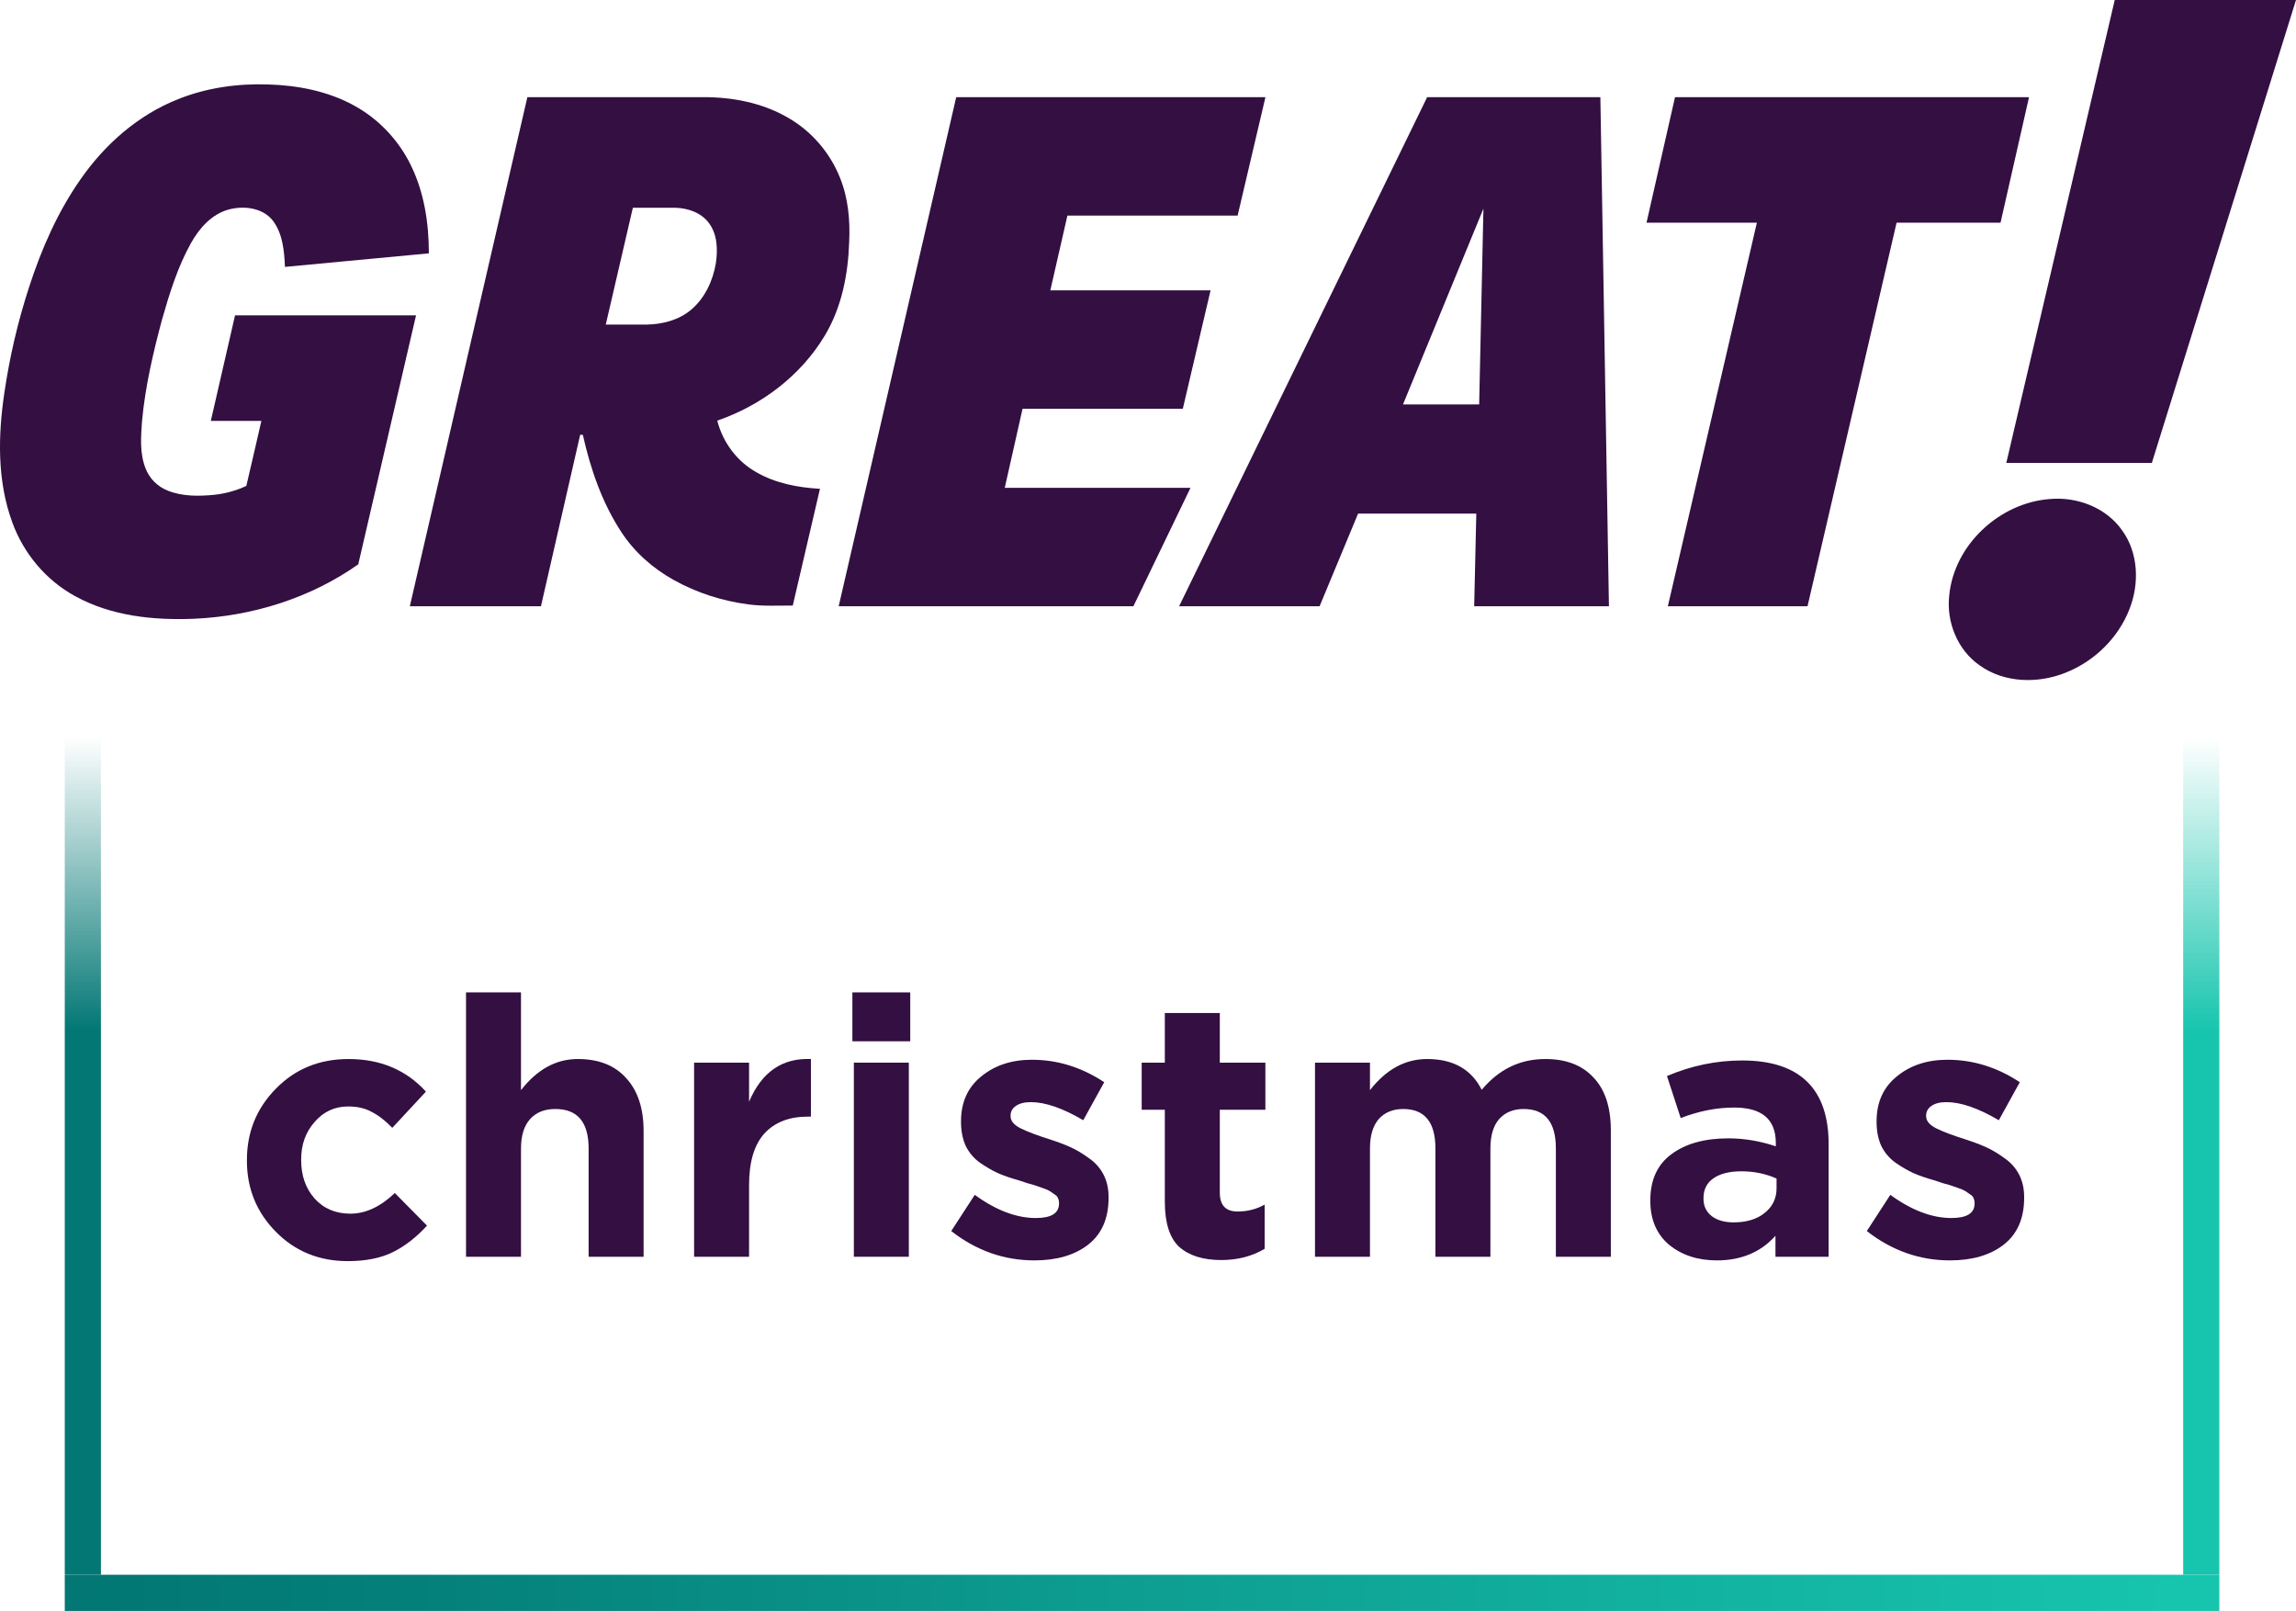
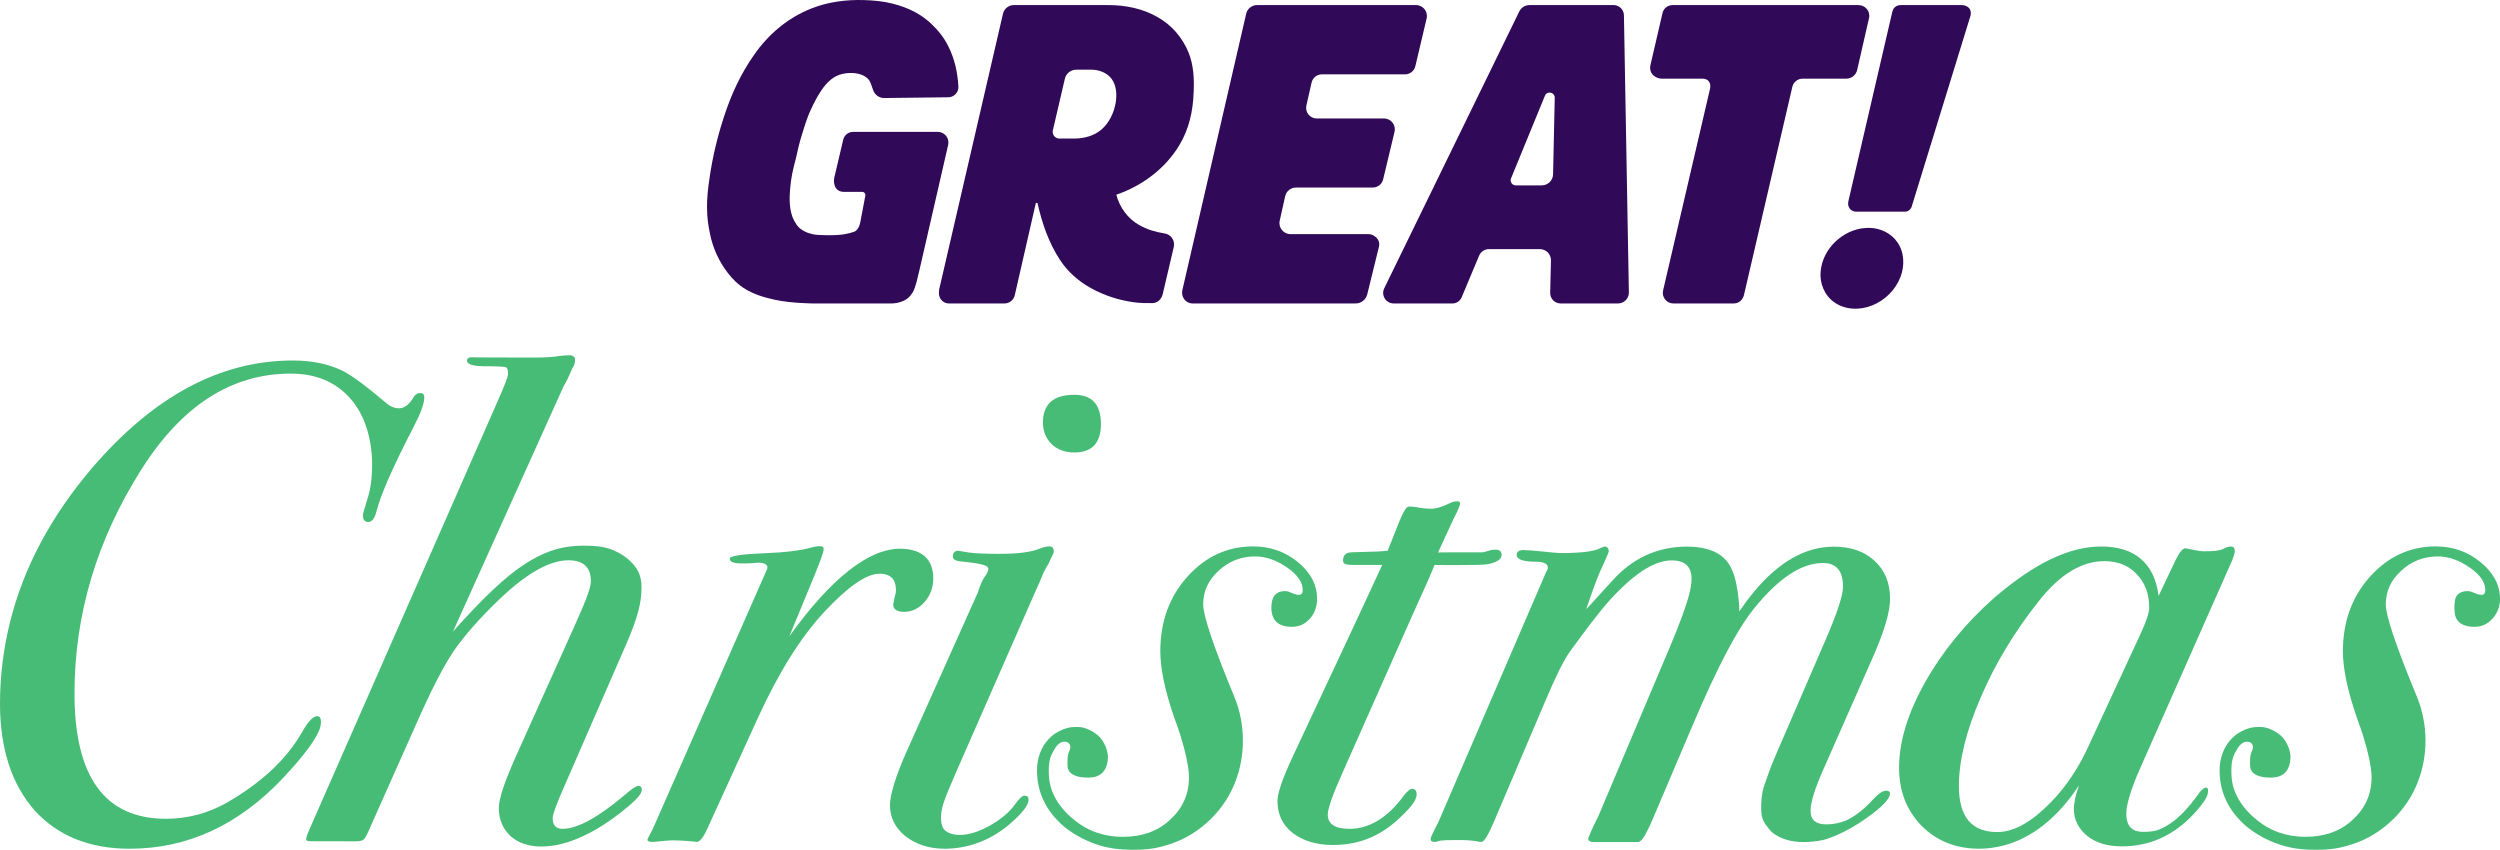
- <svg xmlns="http://www.w3.org/2000/svg" version="1.1" viewBox="0 0 759.14 532.4" xml:space="preserve">
-   <defs>
-     <linearGradient id="b" x1="128.59" x2="463.13" y1="1111.2" y2="1111.2" gradientTransform="matrix(2.0802 0 0 1.0617 -237.89 -659.08)" gradientUnits="userSpaceOnUse">
-       <stop stop-color="#027774" offset="0" />
-       <stop stop-color="#04807a" offset=".156" />
-       <stop stop-color="#0a9389" offset=".379" />
-       <stop stop-color="#0d9c90" offset=".475" />
-       <stop stop-color="#17c5ae" offset="1" />
-     </linearGradient>
-     <linearGradient id="c" x1="137.21" x2="469.36" y1="1122.5" y2="1122.5" gradientTransform="matrix(0 -.83317 1.0604 0 -456.43 634.95)" gradientUnits="userSpaceOnUse">
-       <stop stop-color="#17c5ae" offset="0" />
-       <stop stop-color="#17c5ae" offset=".65" />
-       <stop stop-color="#17c5ae" stop-opacity=".251" offset=".912" />
-       <stop stop-color="#17c5ae" stop-opacity="0" offset="1" />
-     </linearGradient>
-     <linearGradient id="a" x1="137.21" x2="469.36" y1="1122.5" y2="1122.5" gradientTransform="matrix(0 -.83317 1.0604 0 -1156.9 634.95)" gradientUnits="userSpaceOnUse">
-       <stop stop-color="#027774" offset="0" />
-       <stop stop-color="#027774" offset=".65" />
-       <stop stop-color="#027774" stop-opacity=".251" offset=".912" />
-       <stop stop-color="#027774" stop-opacity="0" offset="1" />
-     </linearGradient>
-   </defs>
-   <path d="m58.847 32.802c9.422-3.791 19.681-5.223 29.803-4.881 9.754 0.29 19.66 2.175 28.293 6.903 8.091 4.386 14.736 11.346 18.797 19.602 4.508 9.056 6.055 19.297 6.061 29.332l-47.584 4.481c-0.231-5.197-0.7-10.793-3.872-15.127-3.33-4.423-9.612-5.186-14.657-3.865-5.655 1.506-9.78 6.176-12.542 11.115-4.398 7.898-7.092 16.601-9.564 25.257-2.946 10.967-5.54 22.092-6.608 33.423-0.384 5.234-0.831 10.725 1.121 15.727 1.257 3.38 3.998 6.118 7.344 7.429 4.866 1.948 10.253 1.895 15.388 1.39 3.672-0.39 7.276-1.374 10.622-2.949 1.699-7.15 3.314-14.324 4.971-21.479h-16.714l8.007-34.91h59.847l-19.107 82.325c-15.835 11.178-35.053 17.154-54.345 17.996-13.384 0.548-27.362-0.906-39.267-7.476-9.648-5.249-17.114-14.189-20.817-24.509-4.961-13.568-4.698-28.416-2.609-42.526 1.741-11.962 4.487-23.783 8.244-35.271 4.082-12.563 9.454-24.825 17.077-35.661 8.012-11.483 19.002-21.145 32.112-26.326z" fill="#330f42" />
-   <path d="m232.31 32.12c9.675-0.053 19.56 1.803 28.019 6.673 7.865 4.428 14.099 11.625 17.419 20.018 2.709 6.697 3.367 14.032 3.02 21.197-0.347 10.73-2.488 21.682-8.086 30.98-7.954 13.268-20.996 23.072-35.532 28.079 1.81 7.082 6.439 13.405 12.831 16.996 6.387 3.733 13.831 5.118 21.128 5.544l-8.991 38.604c-4.866-0.042-9.759 0.269-14.599-0.384-8.665-1.121-17.15-3.828-24.784-8.092-6.902-3.844-12.994-9.214-17.313-15.853-6.371-9.709-10.196-20.86-12.715-32.133h-0.882l-12.97 56.69h-43.349l38.862-168.32zm-23.064 36.566-8.954 38.62h13.647c5.15-0.1 10.459-1.482 14.483-4.831 4.609-3.844 7.286-9.619 8.27-15.458 0.658-4.486 0.526-9.535-2.32-13.305-2.562-3.438-6.965-4.92-11.116-5.026z" fill="#330f42" />
-   <path d="m316.16 32.12h102.24l-9.196 39.151h-56.281l-5.65 24.73h52.982l-9.175 39.141h-52.987l-5.887 26.147h61.415l-18.881 39.147h-97.441z" fill="#330f42" />
-   <path d="m529.14 32.12 2.832 168.32h-44.554l0.7-30.637h-39.085l-12.732 30.637h-46.449l82.018-168.32zm-65.26 101.59h25.185l1.411-64.735z" fill="#330f42" />
-   <path d="m553.82 32.12h117.05l-9.422 41.502h-34.369l-29.45 126.82h-46.18l29.44-126.82h-36.489z" fill="#330f42" />
-   <path d="m699.21 0h59.929l-47.665 153.05h-48.118z" fill="#330f42" />
-   <path d="m677.68 164.99c9.037-0.842 18.696 2.791 23.98 10.372 5.4 7.44 5.732 17.607 2.432 25.978-3.684 9.556-11.616 17.28-21.101 21.045-9.143 3.691-20.327 3.459-28.501-2.443-7.29-5.086-11.016-14.358-10-23.109 1.605-16.711 16.617-30.585 33.191-31.843z" fill="#330f42" />
-   <path d="m644.74 416.7q-15.067 0-27.503-9.699l7.773-11.974q10.523 7.663 20.209 7.663 7.653 0 7.653-4.79v-0.239q0-0.838-0.359-1.557-0.239-0.718-1.076-1.197-0.837-0.599-1.554-1.078t-2.152-0.958q-1.435-0.479-2.392-0.838-0.957-0.359-2.87-0.838-1.794-0.599-2.87-0.958-3.946-1.078-6.936-2.395-2.87-1.317-5.979-3.472-2.989-2.155-4.663-5.508-1.554-3.472-1.554-7.903v-0.239q0-9.459 6.696-14.848 6.696-5.508 16.741-5.508 12.675 0 23.916 7.424l-6.936 12.572q-10.164-5.987-17.339-5.987-3.229 0-5.022 1.317-1.674 1.197-1.674 3.113v0.239q0 2.275 3.229 3.951 3.348 1.676 9.805 3.712 4.066 1.317 6.936 2.634 2.87 1.317 5.979 3.592 3.109 2.155 4.783 5.388 1.674 3.233 1.674 7.424v0.239q0 10.297-6.816 15.566-6.696 5.149-17.698 5.149z" fill="#330f42" stroke-width=".943" />
-   <path d="m567.66 416.7q-9.447 0-15.784-5.149-6.218-5.269-6.218-14.488v-0.239q0-10.058 6.936-15.207 7.055-5.269 18.893-5.269 7.773 0 15.665 2.634v-1.078q0-11.734-13.751-11.734-8.729 0-17.698 3.472l-4.544-13.89q12.077-5.149 24.872-5.149 14.469 0 21.644 7.184 6.936 6.945 6.936 20.475v37.239h-17.578v-6.945q-7.294 8.142-19.372 8.142zm5.501-12.572q6.457 0 10.284-3.113 3.946-3.113 3.946-8.142v-3.233q-5.381-2.395-11.599-2.395-5.859 0-9.207 2.275-3.348 2.275-3.348 6.586v0.239q0 3.592 2.75 5.747 2.75 2.035 7.175 2.035z" fill="#330f42" stroke-width=".943" />
-   <path d="m452.96 415.5h-18.176v-64.18h18.176v9.1q8.012-10.297 18.893-10.297 12.914 0 18.056 10.178 8.49-10.178 21.046-10.178 10.284 0 15.904 6.107 5.74 5.987 5.74 17.482v41.789h-18.176v-35.802q0-13.051-10.642-13.051-5.142 0-8.131 3.353-2.87 3.353-2.87 9.699v35.802h-18.176v-35.802q0-13.051-10.642-13.051-5.142 0-8.131 3.353-2.87 3.353-2.87 9.699z" fill="#330f42" stroke-width=".943" />
-   <path d="m403.79 416.58q-8.968 0-13.871-4.311-4.783-4.43-4.783-14.967v-30.413h-7.653v-15.566h7.653v-16.404h18.176v16.404h15.067v15.566h-15.067v27.42q0 6.226 5.859 6.226 4.903 0 8.968-2.275v14.608q-6.218 3.712-14.349 3.712z" fill="#330f42" stroke-width=".943" />
-   <path d="m342.02 416.7q-15.067 0-27.503-9.699l7.773-11.974q10.523 7.663 20.209 7.663 7.653 0 7.653-4.79v-0.239q0-0.838-0.359-1.557-0.239-0.718-1.076-1.197-0.837-0.599-1.554-1.078t-2.152-0.958q-1.435-0.479-2.392-0.838-0.957-0.359-2.87-0.838-1.794-0.599-2.87-0.958-3.946-1.078-6.936-2.395-2.87-1.317-5.979-3.472-2.99-2.155-4.663-5.508-1.554-3.472-1.554-7.903v-0.239q0-9.459 6.696-14.848 6.696-5.508 16.741-5.508 12.675 0 23.916 7.424l-6.936 12.572q-10.164-5.987-17.339-5.987-3.229 0-5.022 1.317-1.674 1.197-1.674 3.113v0.239q0 2.275 3.229 3.951 3.348 1.676 9.805 3.712 4.066 1.317 6.936 2.634 2.87 1.317 5.979 3.592 3.109 2.155 4.783 5.388 1.674 3.233 1.674 7.424v0.239q0 10.297-6.816 15.566-6.696 5.149-17.698 5.149z" fill="#330f42" stroke-width=".943" />
-   <path d="m300.49 415.5h-18.176v-64.18h18.176z" fill="#330f42" stroke-width=".943" />
-   <path d="m300.96 344.26h-19.132v-16.165h19.132z" fill="#330f42" stroke-width=".943" />
-   <path d="m247.67 415.5h-18.176v-64.18h18.176v12.932q6.218-14.728 20.448-14.129v19.038h-0.957q-9.327 0-14.469 5.628-5.022 5.628-5.022 17.003z" fill="#330f42" stroke-width=".943" />
-   <path d="m115 416.94q-14.23 0-23.796-9.699-9.566-9.699-9.566-23.469v-0.239q0-13.89 9.566-23.588 9.566-9.819 24.035-9.819 15.784 0 25.59 10.776l-11.121 11.974q-3.468-3.592-6.816-5.269-3.229-1.796-7.773-1.796-6.696 0-11.121 5.149-4.424 5.029-4.424 12.333v0.239q0 7.663 4.424 12.692 4.544 5.029 11.838 5.029 7.533 0 14.708-6.825l10.642 10.776q-5.261 5.747-11.24 8.741-5.979 2.993-14.947 2.993z" fill="#330f42" stroke-width=".943" />
-   <path d="m172.26 415.5h-18.176v-87.409h18.176v32.329q8.012-10.297 18.774-10.297 10.403 0 16.023 6.346 5.74 6.226 5.74 17.482v41.549h-18.176v-35.802q0-13.051-11.001-13.051-5.381 0-8.37 3.353-2.989 3.353-2.989 9.699z" fill="#330f42" stroke-width=".943" />
-   <path d="m21.416 520.63v11.968h712.38v-11.968z" fill="url(#b)" stroke-width="1.523" paint-order="stroke markers" />
-   <path d="m721.84 520.63h11.953v-276.74h-11.953z" fill="url(#c)" />
-   <path d="m21.416 520.63h11.953v-276.74h-11.953z" fill="url(#a)" />
+ <svg xmlns="http://www.w3.org/2000/svg" version="1.1" width="1409.697" height="479.16" viewBox="0 0 1409.697 479.16">
+   <path d="M1054.263 128.485c-.86-.025-1.72.002-2.573.082-12.505.957-23.83 11.508-25.041 24.217-.766 6.655 2.045 13.706 7.545 17.574 6.167 4.489 14.606 4.664 21.504 1.857 7.156-2.863 13.14-8.736 15.92-16.004 2.49-6.367 2.24-14.098-1.834-19.756-3.489-5.045-9.504-7.792-15.521-7.971Z" fill="#310959" />
+   <path d="m1067.008 6.762-24.687 106.439c-.474 2.043-.088 3.401.74 4.444.828 1.042 2.107 1.727 3.577 1.727h27.437c1.783 0 3.361-1.168 3.884-2.867l33.133-107.532c.514-1.67.134-3.481-.853-4.496-.988-1.014-2.479-1.61-3.978-1.61h-34.311c-1.863 0-4.204.714-4.942 3.896Z" fill="#310959" />
+   <path d="m937.484 7.25-6.8 29.308c-1.243 5.358 3.458 7.793 6.192 7.793h22.849c4.814 0 4.959 3.826 4.522 5.707L937.775 163.809c-.865 3.715 1.966 7.305 5.8 7.305h34.005c2.928 0 5.169-2.018 5.832-4.87l27.242-117.265c.63-2.709 3.044-4.627 5.825-4.627h24.619c2.926 0 5.462-2.023 6.114-4.874l6.693-29.299c.88-3.853-2.091-7.312-6.03-7.312H943.101c-2.511 0-5.002 1.732-5.617 4.384Z" fill="#310959" />
+   <path d="M856.696 6.461 780.541 162.573c-1.923 3.943.948 8.538 5.335 8.538h33.174c2.271 0 4.273-1.366 5.15-3.461l9.841-23.484c.936-2.234 3.118-3.692 5.54-3.692h28.714c3.515 0 6.341 2.893 6.257 6.407l-.435 18.231c-.079 3.29 2.568 5.998 5.858 5.998h32.375c3.434 0 6.2-2.816 6.139-6.249L915.703 8.615c-.057-3.192-2.66-5.749-5.853-5.749H862.45a6.402 6.402 0 0 0-5.754 3.595Zm19.991 48.682-.938 43.134c-.075 3.473-2.912 6.248-6.386 6.248h-14.686c-2.027 0-3.407-2.057-2.638-3.932l19.105-46.605c1.21-2.953 5.612-2.036 5.542 1.155Z" fill="#310959" />
+   <path d="m702.7 7.738-35.981 155.822c-.892 3.863 1.842 7.551 5.806 7.551h91.925c3.083 0 5.782-2.168 6.502-5.098l6.594-26.848c1.144-4.659-3.495-7.139-5.57-7.139h-44.312c-3.925 0-6.928-3.683-6.063-7.564l3.085-13.831c.636-2.852 3.167-4.88 6.088-4.88h43.3c2.785 0 5.207-1.911 5.856-4.62l6.415-26.793c.92-3.844-1.993-7.537-5.946-7.537h-37.917c-3.842 0-6.69-3.567-5.839-7.314l2.937-12.929c.615-2.709 3.024-4.632 5.802-4.632h46.867c2.784 0 5.202-1.914 5.842-4.623l6.351-26.895c.909-3.851-2.012-7.543-5.969-7.543H708.825c-2.927 0-5.466 2.02-6.125 4.872Z" fill="#310959" />
+   <path d="M624.63 2.866h-52.943c-2.927 0-5.47 2.029-6.127 4.871l-35.889 155.082c-.364 1.573-.473 4.072.802 5.893 1.011 1.444 2.633 2.402 4.678 2.402h31.249c2.779 0 5.189-1.921 5.808-4.631l11.893-52.059h.912c2.52 11.273 6.303 22.424 12.674 32.133 4.319 6.639 10.467 12.01 17.369 15.854 7.633 4.265 16.119 6.97 24.783 8.092 3.103.418 6.732.441 9.861.415 3.078-.022 5.242-2.146 5.95-5.141l6.252-26.635c.746-3.593-1.721-7.062-5.36-7.537-4.987-.781-9.877-2.203-14.239-4.753-6.392-3.591-11.022-9.977-12.832-17.059 14.536-5.007 27.577-14.66 35.531-27.928 5.598-9.298 7.739-19.449 8.086-30.18.347-7.166-.078-15.102-2.787-21.799-1.66-4.196-4.085-8.193-7.1-11.695-3.015-3.502-6.618-6.374-10.551-8.588-8.459-4.87-18.345-6.79-28.02-6.738ZM606.9 39.276h8.677c4.151.105 8.602 1.673 11.164 5.111 2.846 3.77 3.076 8.819 2.418 13.305-.984 5.839-3.708 11.715-8.316 15.559-4.024 3.349-9.434 4.775-14.584 4.875H597.35c-2.428 0-4.223-2.261-3.672-4.626l6.781-29.11c.698-2.994 3.367-5.113 6.441-5.113Z" fill="#310959" />
+   <path d="M487.35.051c-10.122-.342-20.582 1.01-30.004 4.801-13.11 5.181-24.035 14.468-32.047 25.951-7.623 10.836-12.959 22.398-17.041 34.961-3.756 11.489-6.403 22.508-8.145 34.471-1.013 6.588-1.501 11.925-1.43 17.049.084 6.087.626 9.44 1.705 14.74 1.627 7.993 5.055 15.461 10.059 21.936 5.596 7.241 12.216 12.132 26.963 15.182 9.329 1.929 21.396 1.973 21.396 1.973H502.55c3.146 0 6.858-.986 9.185-2.838 1.164-.926 2.121-2.145 2.929-3.414.808-1.27 1.849-4.525 2.21-6.021l1.56-6.463 16.224-70.717c.84-3.66-1.981-7.309-5.819-7.309h-47.828c-2.637 0-4.949 1.911-5.53 4.38l-5.018 21.33c-.593 2.52-.299 8.139 5.585 8.139h10.152c1.091 0 1.949.99 1.751 2.063l-2.805 14.872c-.403 2.135-1.441 4.756-3.473 5.523-1.555.587-3.299 1.016-5.436 1.405-5.149.937-15.579.575-17.462.111-2.728-.674-4.009-.942-6.478-2.507-2.528-1.603-4.114-4.073-5.407-7.224-1.964-5.37-1.798-11.111-1.293-16.727.534-5.665 1.522-10.029 2.672-14.348 1.15-4.319 1.435-6.591 2.908-12.074 1.236-4.328 3.628-12.019 5.16-15.514 6.278-14.32 11.608-20.218 18.146-21.959 3.428-.898 7.888-1.017 11.44.385 1.676.662 3.149 1.662 4.217 3.08.734 1.276 1.277 2.797 2.232 5.595.917 2.682 3.455 4.435 6.289 4.394l36.007-.42c3.256.004 5.898-2.758 5.758-6.01-.474-8.127-2.051-15.433-5.691-22.744-2.327-4.731-5.732-9.067-9.738-12.818-1.95-1.826-5.124-4.366-9.004-6.451-3.767-2.024-8.194-3.702-13.191-4.914C497.837.714 492.707.21 487.35.051Z" fill="#310959" />
+   <path d="M1409.697 337.713c0 4.35-1.51 8.161-4.329 11.231-2.82 3.071-6.152 4.506-9.996 4.506-3.845 0-6.804-.878-8.801-2.683-1.998-1.805-2.591-4.538-2.591-8.248 0-2.256.248-5.374 1.58-6.909 1.331-1.535 3.304-2.303 5.867-2.303.769 0 2.022.184 3.56.952 1.794.768 3.204 1.151 4.229 1.151 1.538 0 2.207-.896 2.207-2.687 0-4.35-2.848-8.572-8.743-12.666-5.895-4.094-11.918-6.291-18.07-6.291-8.202 0-15.122 2.837-20.761 8.21-5.639 5.118-8.559 11.387-8.559 18.807 0 6.397 5.723 23.481 17.77 52.651 2.82 6.909 4.63 15.413 4.63 24.113 0 16.372-5.896 32.085-17.686 43.856-7.011 6.999-15.064 11.953-24.159 14.819-6.201 1.954-10.875 2.937-20.055 2.937-9.04 0-15.172-1.095-21.25-3.236-6.137-2.161-12.201-5.388-17.481-9.63-10.252-8.7-15.479-19.319-15.479-31.857 0-6.678 2.179-13.05 6.536-17.656 1.642-1.844 3.724-3.318 5.861-4.424 3.201-1.657 5.819-2.451 9.902-2.451 3.318 0 5.011.655 7.137 1.615 2.174.981 3.858 2.244 5.166 3.341 3.589 3.326 5.383 8.655 5.383 11.899 0 2.576-.519 4.742-1.356 6.484-1.657 3.448-4.855 5.231-9.794 5.231-5.383 0-8.472-1.194-10.074-2.847-1.317-1.36-1.597-2.998-1.597-4.82 0-1.791.009-4.176.522-5.967.768-1.791 1.153-2.815 1.153-3.071 0-2.559-1.36-3.537-3.411-3.537-2.307 0-4.419 1.808-6.213 5.39-2.051 3.326-2.579 6.719-2.579 10.813 0 3.759.301 6.796 1.311 9.996 1.845 5.848 5.591 11.308 10.892 16.104 3.423 3.003 6.777 5.432 10.662 7.258 5.714 2.687 12.229 4.072 18.942 4.072 10.509 0 19.423-2.998 26.343-9.396 7.177-6.397 10.912-14.457 10.912-24.181 0-5.231-1.741-13.67-4.923-23.945-1.021-3.296-2.19-6.241-3.497-10.032-5.126-14.841-7.74-27.323-7.74-37.047 0-16.632 5.049-30.578 15.045-41.837 10.253-11.515 22.684-17.323 37.294-17.323 9.739 0 18.098 2.993 25.275 8.878 7.176 5.885 10.965 12.794 10.965 20.726Z" fill="#46bc76" />
+   <path d="M1260.143 310.779c0 .768-.632 3.947-2.876 8.36l-50.55 114.246c-4.87 11.003-7.742 20.103-7.742 25.337 0 6.653 2.763 10.331 9.427 10.331 2.693 0 6.074-.104 8.908-1.232 10.071-4.008 17.088-12.956 21.887-19.467 1.773-2.759 3.589-4.222 4.614-4.222s1.248.584 1.248 1.608c0 1.12-.157 2.532-1.05 4.179-1.351 2.491-3.724 5.486-7.118 9.183-11.278 12.027-24.735 18.139-40.37 18.139-7.945 0-14.182-1.819-19.308-5.657-4.87-3.838-7.805-9.128-7.805-15.27 0-3.838 1.098-8.316 2.892-13.434-12.045 18.209-26.488 29.656-42.346 33.821-4.49 1.179-9.093 1.875-13.787 1.875-13.328 0-24.122-4.422-32.58-12.866-8.458-8.7-12.737-19.503-12.737-32.809 0-14.585 4.82-30.578 14.56-47.978 9.74-17.4 22.832-33.418 38.98-47.747 22.918-19.682 42.45-29.018 60.497-29.018 18.797 0 29.989 9.412 32.296 27.836l9.711-20.417c2.051-4.094 3.845-6.405 5.383-6.405.512 0 2.05.395 4.614.906 2.563.512 4.357.768 5.382.768 5.639 0 9.011-.111 12.086-1.646 1.025-.768 2.861-1.014 3.63-1.014 1.538 0 2.154.801 2.154 2.593Zm-48.243 31.924c0-7.932-2.435-14.329-7.305-19.191-4.613-4.862-10.637-7.093-18.07-7.093-12.816 0-25.255 7.648-37.045 22.745-13.584 17.144-24.442 35.012-32.644 54.203-8.202 18.935-12.256 35.568-12.256 49.897 0 17.4 7.23 25.912 21.583 25.912 8.202 0 17.146-4.289 26.629-13.245 9.74-8.956 17.714-20.015 24.121-33.577l29.989-64.682c3.324-7.169 4.998-12.155 4.998-14.969Z" fill="#46bc76" />
+   <path d="M1065.764 337.813c0 6.909-3.051 17.656-9.459 32.241l-28.451 64.482c-4.614 10.491-6.92 18.04-6.92 22.645 0 5.118 2.947 7.676 8.842 7.676 3.336 0 7.128-.627 10.428-1.901 3.104-1.199 9.453-4.867 15.916-12.101 3.076-3.326 5.511-4.99 7.305-4.99 1.538 0 2.307.512 2.307 1.535 0 3.071-4.457 7.676-13.172 13.818-12.993 9.34-23.446 12.181-24.202 12.358-3.4.792-8.063 1.26-11.269 1.26-7.177 0-13.072-1.791-17.686-5.373-1.272-1.121-2.579-2.898-3.452-4.064-2.115-2.826-2.85-5.28-2.85-9.447 0-3.08.056-8.03 1.58-12.578 1.611-4.806 3.721-10.85 6.645-17.617l28.066-64.916c6.664-15.353 9.844-25.332 9.844-29.938 0-8.956-3.693-13.434-11.382-13.434-12.047 0-24.991 8.572-38.831 25.716-9.319 11.429-20.477 32.653-34.318 65.15l-23.068 54.219c-1.629 3.833-3.175 6.753-4.332 8.817-1.366 2.435-2.762 3.45-3.742 3.45h-25.375c-1.794 0-3.031-1.176-2.549-2.361 2.635-6.475 3.637-8.066 5.625-12.209l40.084-94.804c5.676-13.393 9.302-23.25 11.139-30.273.901-3.443 1.348-6.557 1.348-8.577 0-7.165-3.645-10.598-11.334-10.598-9.996 0-22.199 8.067-36.809 24.699-4.357 5.118-11.25 13.974-20.477 26.768-3.332 4.606-8.074 14.101-14.225 28.686l-28.736 67.553c-3.076 7.165-5.383 11.047-6.92 11.047-1.282 0-2.307-.228-3.076-.484-4.101-.512-6.636-.568-7.404-.568-7.946 0-12.687-.016-14.225.751-.513.256-1.253.279-2.278.279-2.745-.361-1.387-2.822-.632-4.446.962-2.058 2.012-4.203 3.294-6.581l60.696-140.863c.769-1.279 1.104-2.135 1.104-2.647 0-2.303-2.256-3.454-6.87-3.454-7.177 0-10.716-1.319-10.716-3.878 0-1.791 1.282-2.687 3.845-2.687 2.307 0 5.895.303 10.765.814 4.87.512 8.458.867 10.765.867 11.534 0 18.839-1.042 21.915-2.833.769-.256 1.438-.612 2.207-.868 1.538 0 2.407.996 2.407 2.787 0 .512-1.254 3.326-3.56 8.444-1.794 3.582-4.229 9.851-7.305 18.807l-1.822 5.373c2.307-2.559 7.007-7.633 14.44-15.821 11.534-13.05 25.801-19.525 42.462-19.525 10.509 0 18.042 2.887 22.399 8.26 2.505 3.09 4.237 7.354 5.342 12.97 1.391 7.063 1.569 10.992 1.689 15.272 2.759-4.046 5.729-8.043 8.561-11.414 14.004-16.665 28.893-25.055 44.67-25.055 9.739 0 17.429 2.687 23.068 8.06 5.895 5.373 8.69 12.538 8.69 21.494Z" fill="#46bc76" />
+   <path d="M846.722 312.939c0 1.647-1.41 3.087-3.639 3.991-2.618 1.062-4.312 1.458-10.126 1.596-8.02.124-16.038.159-24.058.056-3.794 9.521-7.607 17.331-11.684 26.519l-40.032 90.236c-5.639 12.538-8.492 20.639-8.492 23.965 0 5.373 4.172 8.06 12.118 8.06 11.534 0 21.787-6.441 30.758-18.723 2.05-2.559 3.588-3.838 4.614-3.838 2.05 0 2.623 1.441 2.623 3.233 0 3.326-3.776 8.154-12.234 15.575-9.74 8.444-21.402 12.866-34.987 12.866-9.227 0-17.089-2.403-22.984-7.009-5.639-4.606-8.258-10.591-8.258-17.755 0-4.606 3.048-13.278 8.943-25.817 16.709-35.818 33.159-70.496 50.128-107.354h-16.526c-4.357 0-5.563-.69-5.563-2.482 0-3.326 1.822-4.645 5.41-4.645 1.616 0 5.064-.237 10.784-.323 4.107-.062 7.208-.391 8.972-.526l6.573-16.605c2.307-5.629 4.101-8.344 5.383-8.344 1.282 0 3.404.156 5.967.668 2.819.512 4.998.567 6.536.567 2.819 0 5.92-.879 11.303-3.438 1.025-.512 2.423-.768 3.192-.768 1.282 0 1.922.412 1.922 1.436-.985 3.485-2.636 6.137-4.029 9.112l-8.459 18.323 9.528-.084 15.11.033c2.762-.112 4.24-1.523 7.363-1.523 2.819 0 3.845.954 3.845 3.001Z" fill="#46bc76" />
+   <path d="M742.659 337.713c0 4.35-1.31 8.161-4.129 11.231-2.82 3.071-6.152 4.506-9.996 4.506-7.689 0-11.634-3.51-11.634-10.931 0-6.141 2.563-9.212 7.689-9.212.769 0 2.022.184 3.56.952 1.794.768 3.204 1.151 4.229 1.151 1.538 0 2.207-.896 2.207-2.687 0-4.35-2.848-8.572-8.743-12.666-5.895-4.094-11.918-6.291-18.07-6.291-8.202 0-15.123 2.837-20.761 8.21-5.639 5.118-8.559 11.387-8.559 18.807 0 6.397 5.723 23.481 17.77 52.651 2.82 6.909 4.63 15.413 4.63 24.113 0 16.372-5.895 32.085-17.686 43.856-7.011 6.999-15.064 11.953-24.159 14.819-6.2 1.954-10.875 2.937-20.055 2.937-9.04 0-15.172-1.095-21.25-3.236-6.137-2.161-12.201-5.388-17.481-9.63-10.252-8.7-15.479-19.319-15.479-31.857 0-6.678 2.179-13.05 6.536-17.656 1.642-1.844 3.724-3.318 5.861-4.424 3.201-1.657 5.819-2.451 9.902-2.451 3.318 0 5.011.655 7.137 1.615 2.174.981 3.858 2.244 5.166 3.341 3.588 3.326 5.383 8.655 5.383 11.899 0 2.576-.519 4.742-1.356 6.484-1.657 3.448-4.855 5.231-9.794 5.231-5.383 0-8.472-1.194-10.074-2.847-1.317-1.36-1.597-2.998-1.597-4.82 0-1.791.009-4.176.521-5.967.769-1.791 1.153-2.815 1.153-3.071 0-2.559-1.36-3.537-3.41-3.537-2.307 0-4.42 1.808-6.214 5.39-2.05 3.326-2.579 6.719-2.579 10.813 0 3.759.301 6.796 1.311 9.996 1.845 5.848 5.591 11.308 10.892 16.104 3.423 3.003 6.777 5.432 10.662 7.258 5.714 2.687 12.229 4.072 18.942 4.072 10.509 0 19.422-2.998 26.343-9.396 7.177-6.397 10.912-14.457 10.912-24.181 0-5.231-1.741-13.67-4.923-23.945-1.021-3.296-2.189-6.241-3.497-10.032-5.126-14.841-7.74-27.323-7.74-37.047 0-16.632 5.049-30.578 15.045-41.837 10.252-11.515 22.684-17.323 37.293-17.323 9.74 0 18.098 2.993 25.275 8.878 7.177 5.885 10.765 12.794 10.765 20.726Z" fill="#46bc76" />
+   <path d="M594.217 311.046c0 1.253-1.573 3.336-2.694 6.242-1.022 2.06-2.743 4.202-4.429 8.771-1.013 2.745-2.199 4.837-3.606 8.239l-44.279 100.908c-3.334 7.67-5.716 13.275-7.157 17.56-1.107 3.292-1.458 6.628-1.458 8.073 0 2.709.42 4.925 1.486 6.497 1.653 2.438 5.749 3.466 9.079 3.466 4.87 0 10.381-1.663 16.532-4.99 6.408-3.582 11.518-7.685 14.85-12.546 2.307-3.071 3.881-4.606 5.162-4.606 1.538 0 2.287.748 2.287 2.283 0 3.071-3.568 7.676-10.745 13.818-10.765 9.212-23.619 13.818-36.544 13.818-8.971 0-16.304-2.503-22.2-7.109-5.639-4.606-8.658-10.291-8.658-17.456 0-3.077.841-7.049 2.324-11.938 1.6-5.274 4.062-11.615 7.387-19.051l39.923-89.147c1.282-4.35 2.881-7.676 4.675-9.979.769-1.024 1.153-2.419 1.153-3.187 0-2.303-6.084-3.189-16.917-4.306-2.05-.512-3.076-1.208-3.076-2.487 0-2.303 1.025-3.354 3.076-3.354.256 0 2.179.455 5.767.967 3.588.512 9.355.768 17.301.768 10.765 0 18.027-.996 22.384-2.787 2.563-1.024 4.657-1.435 5.682-1.435 1.794 0 2.691.923 2.691 2.97Z" fill="#46bc76" />
+   <path d="M620.79 239.07q0 16.071-15.004 16.071-7.694 0-12.695-4.592-5.001-4.974-5.001-12.245 0-15.689 17.697-15.689 15.004 0 15.004 16.454Z" fill="#46bc76" />
+   <path d="M526.243 326.198c0 5.118-1.666 9.596-4.998 13.434-3.332 3.582-7.077 5.374-11.434 5.374-4.101 0-6.151-1.407-6.151-4.222l.769-3.838c.513-1.535.769-2.943.769-4.222 0-6.141-3.076-9.212-9.227-9.212-7.433 0-17.902 7.264-31.23 21.594-13.328 14.329-25.8 34.297-37.59 60.141l-27.682 60.664c-2.563 5.885-4.742 8.828-6.536 8.828-1.261-.243-9.099-.851-11.918-.851-4.268-.214-11.428.866-12.688.868-2.307.002-3.258-.31-3.258-1.333 0-.256.952-2.037.952-2.037l2.023-3.838 64.049-145.61c1.954-3.393-.908-4.573-4.172-4.649-1.695 0-3.199.384-6.536.384h-3.845c-3.845 0-6.067-.896-6.067-2.687 0-1.535 6.964-2.559 20.293-3.071 11.185-.429 19.301-1.451 24.349-2.827 2.003-.487 3.946-1.124 6.024-1.096 1.538 0 2.307.267 2.307 1.803 0 1.279-1.666 6.013-4.998 14.201L445.12 358.739c23.581-32.753 44.79-49.329 62.384-49.329 6.28 0 10.864 1.557 13.979 4.322 3.115 2.765 4.76 6.837 4.76 12.466Z" fill="#46bc76" />
+   <path d="M361.894 445.448c0 1.791-2.296 4.77-7.16 8.864-6.276 5.3-12.256 9.65-18.135 13.073-11.151 6.493-21.588 9.956-31.312 9.956-7.169 0-13.03-2.019-17.383-5.858-4.353-4.094-6.629-9.44-6.629-15.837 0-5.373 3.373-15.069 9.518-28.887l33.948-75.513c6.434-14.32 8.45-20.343 8.45-23.413 0-7.932-4.225-11.899-12.674-11.899-10.498 0-23.35 7.212-38.456 21.542-11.522 11.003-20.303 20.982-26.448 29.938-5.889 8.956-12.93 22.626-21.123 41.305l-24.964 56.038c-2.048 4.862-3.457 7.676-4.225 8.444-.768.768-2.304 1.207-4.609 1.207-1.024 0-26.185-.067-26.185-.067s-1.654-.133-1.814-.671c-.293-.981.606-3.284 2.398-7.378l105.618-240.274c3.841-8.7 5.761-13.69 5.761-14.969 0-2.047-.24-3.798-1.52-4.054-1.024-.256-5.221-.484-12.39-.484-3.856 0-9.218-.579-9.218-3.138 0-1.279.896-1.919 2.688-1.919s4.225.084 4.225.084l28.121.084c5.633 0 9.197.04 14.67-.551 3.072-.512 6.74-.768 7.764-.768 2.304 0 3.457.896 3.457 2.687 0 1.791-.512 3.326-1.536 4.606-1.792 4.35-3.457 7.804-4.993 10.363L255.41 356.152c16.131-18.168 29.521-31.005 40.275-37.914 4.76-3.172 9.621-5.661 14.582-7.45 6.246-2.253 12.651-3.097 19.215-3.097 5.786 0 10.469.407 14.844 1.981 2.745.987 9.904 4.066 14.368 10.593 2.033 2.973 3.049 6.448 3.049 10.923 0 8.605-2.095 16.997-8.634 32.057l-34.95 80.22c-4.353 9.979-6.529 15.792-6.529 17.839 0 3.838 1.72 6.058 5.561 6.058 8.45 0 20.218-6.509 35.324-19.303 3.841-3.326 6.177-4.914 7.457-4.914 1.28 0 1.92.768 1.92 2.303Z" fill="#46bc76" />
+   <path d="M239.24 224.101c0 3.326-1.922 8.7-5.767 16.121-11.79 22.773-18.839 38.766-21.146 47.978-1.025 4.094-2.563 6.141-4.614 6.141s-3.076-1.279-3.076-3.838c0-.768.897-3.966 2.691-9.596 1.538-4.862 2.507-11.131 2.507-18.807 0-7.932-1.225-15.033-3.276-21.302-2.05-6.269-5.126-11.707-9.227-16.312-8.202-9.212-19.352-13.818-33.449-13.818-33.321 0-61.387 18.04-84.199 54.119-25.119 39.662-37.678 81.754-37.678 126.278 0 47.082 17.173 70.624 51.519 70.624 12.303 0 23.837-3.071 34.602-9.212 19.48-11.259 33.577-24.465 42.291-39.817 3.332-5.885 6.152-8.828 8.458-8.828 1.538 0 2.107 1.324 2.107 3.371 0 2.128-.738 4.561-2.614 7.909-3.313 5.913-9.552 13.745-18.716 23.548-25.119 26.612-53.954 39.918-86.505 39.918-22.812 0-40.553-7.265-53.626-21.594C6.708 442.397 0 422.41 0 396.822c0-15.841 1.973-31.255 5.712-46.249 7.615-30.54 22.971-59.337 46.007-86.453 34.602-40.429 72.308-60.844 113.319-60.844 11.278 0 20.761 2.119 28.451 5.957 5.383 2.815 13.328 8.7 23.837 17.656 2.563 2.303 5.126 3.355 7.689 3.355 3.076 0 5.923-2.231 8.742-7.093 1.025-1.024 2.05-1.535 3.076-1.535 1.538 0 2.407.696 2.407 2.487Z" fill="#46bc76" />
</svg>
